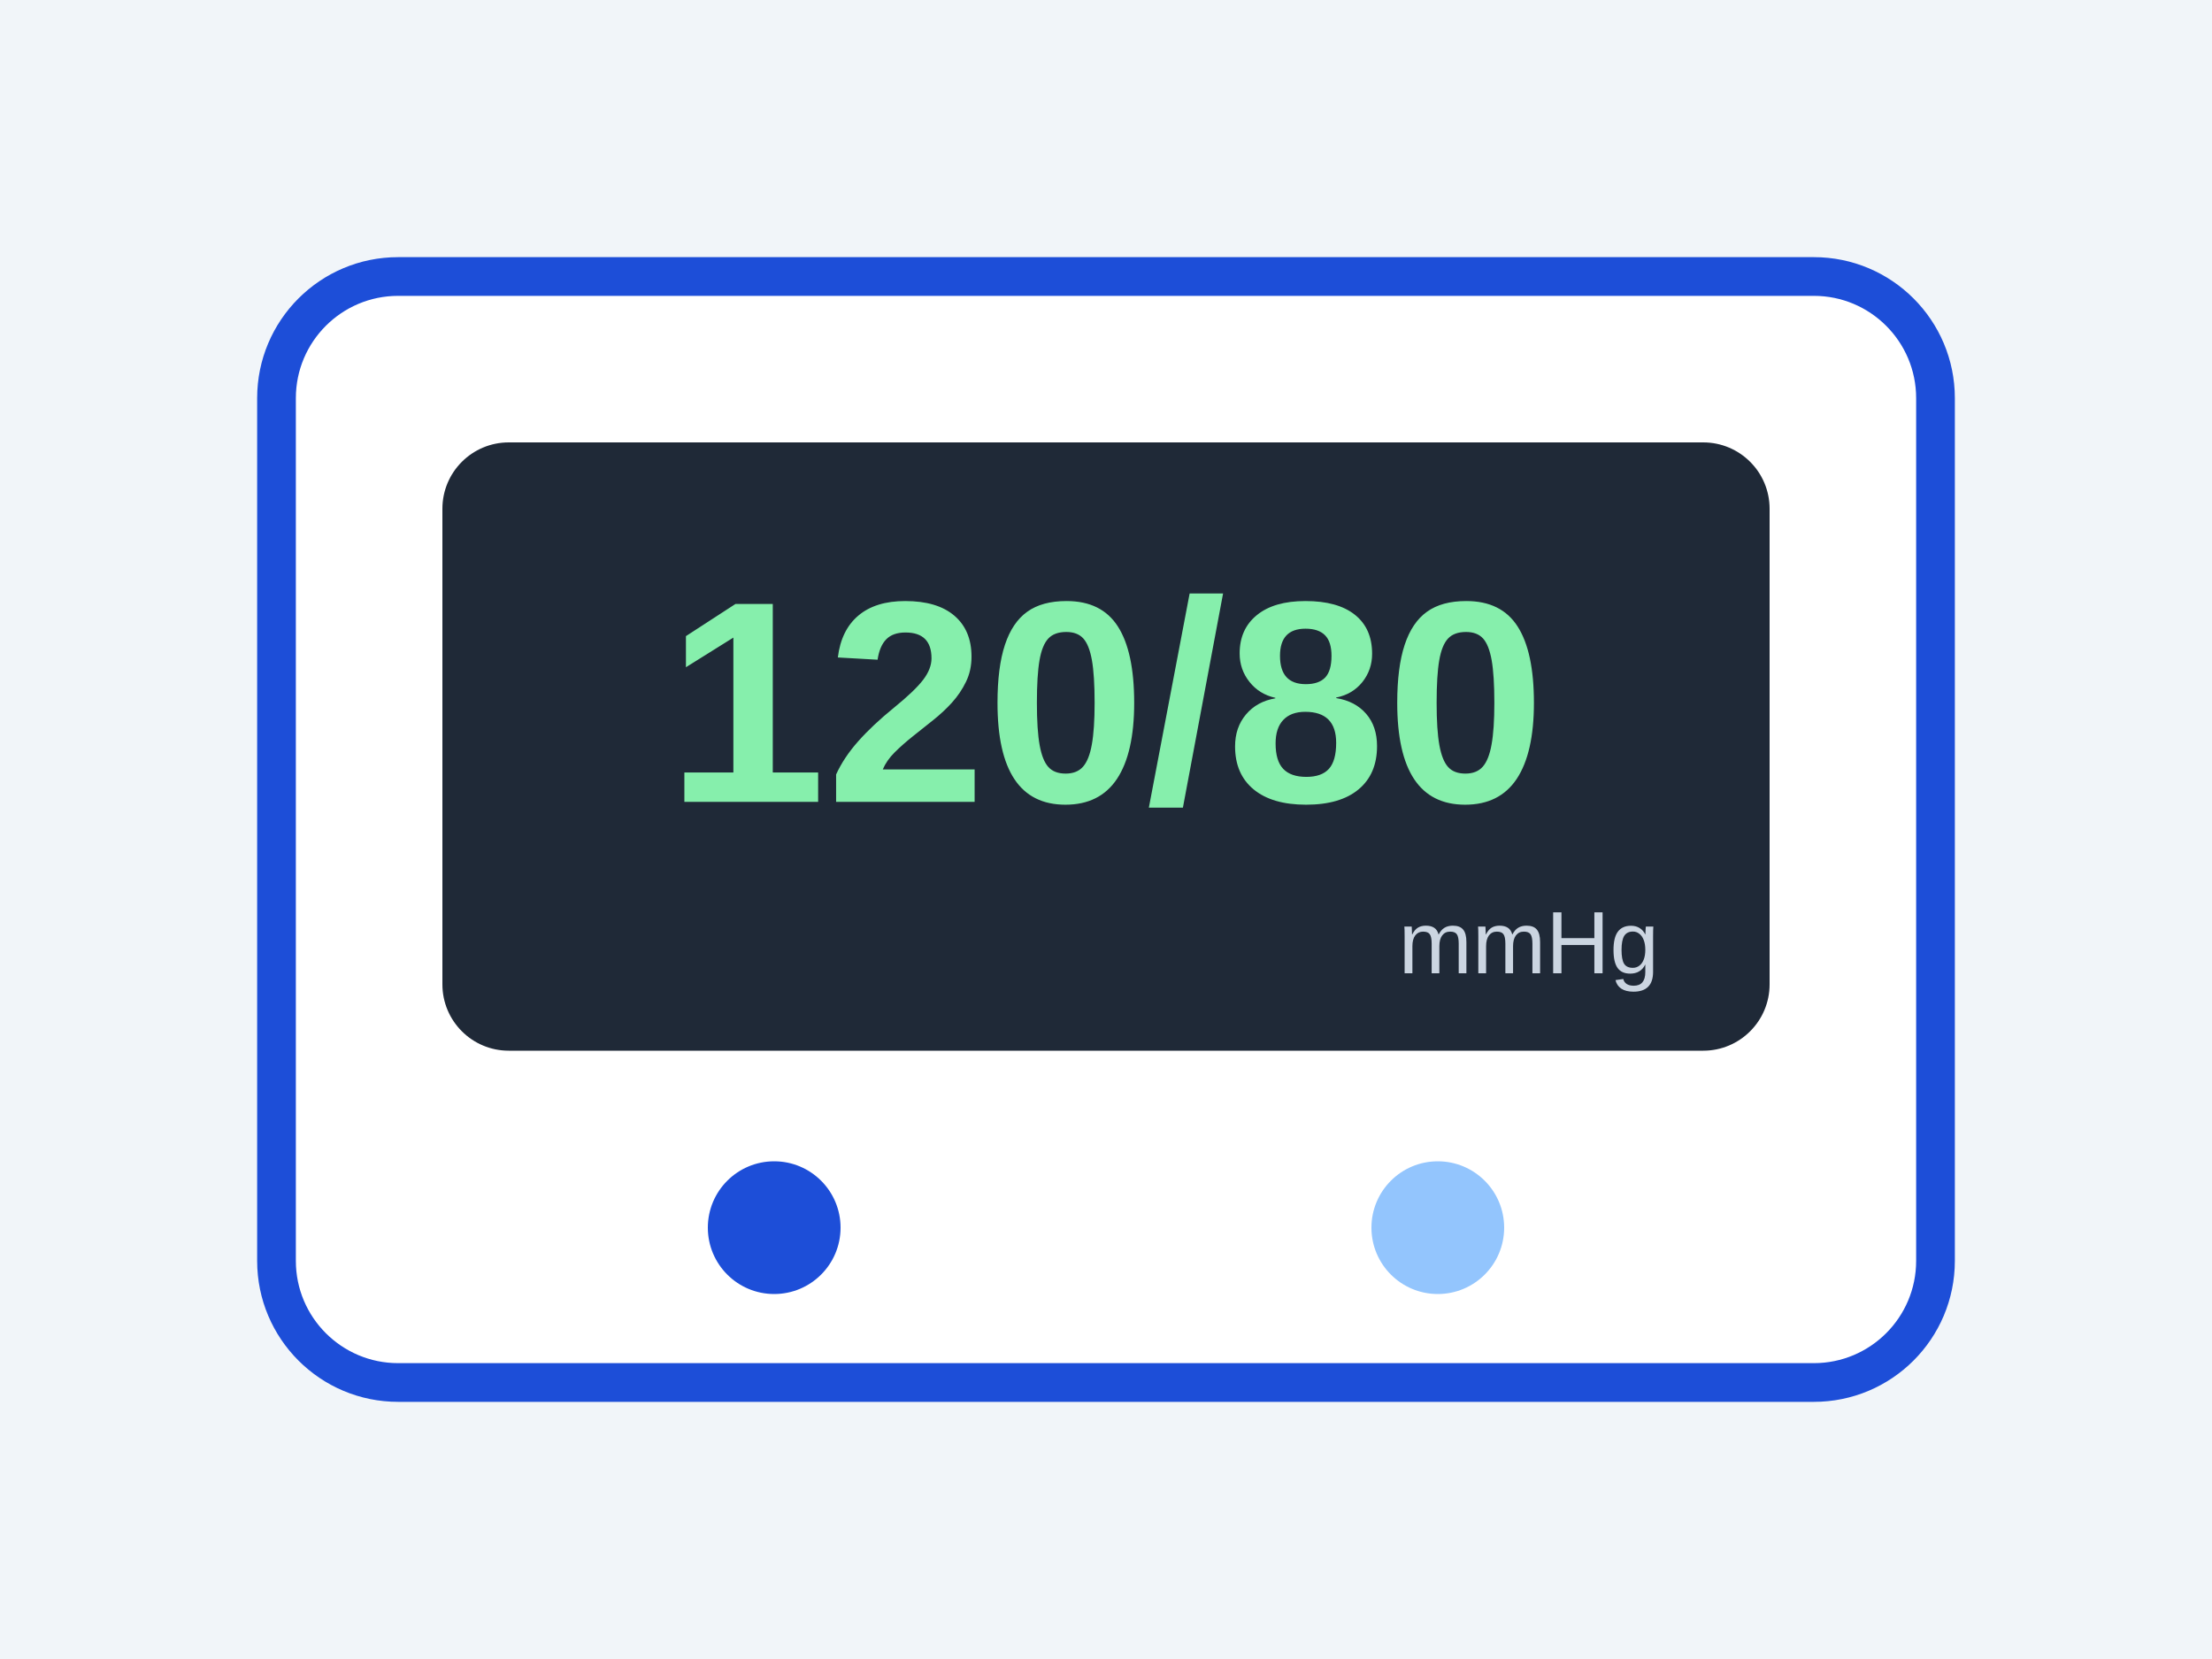
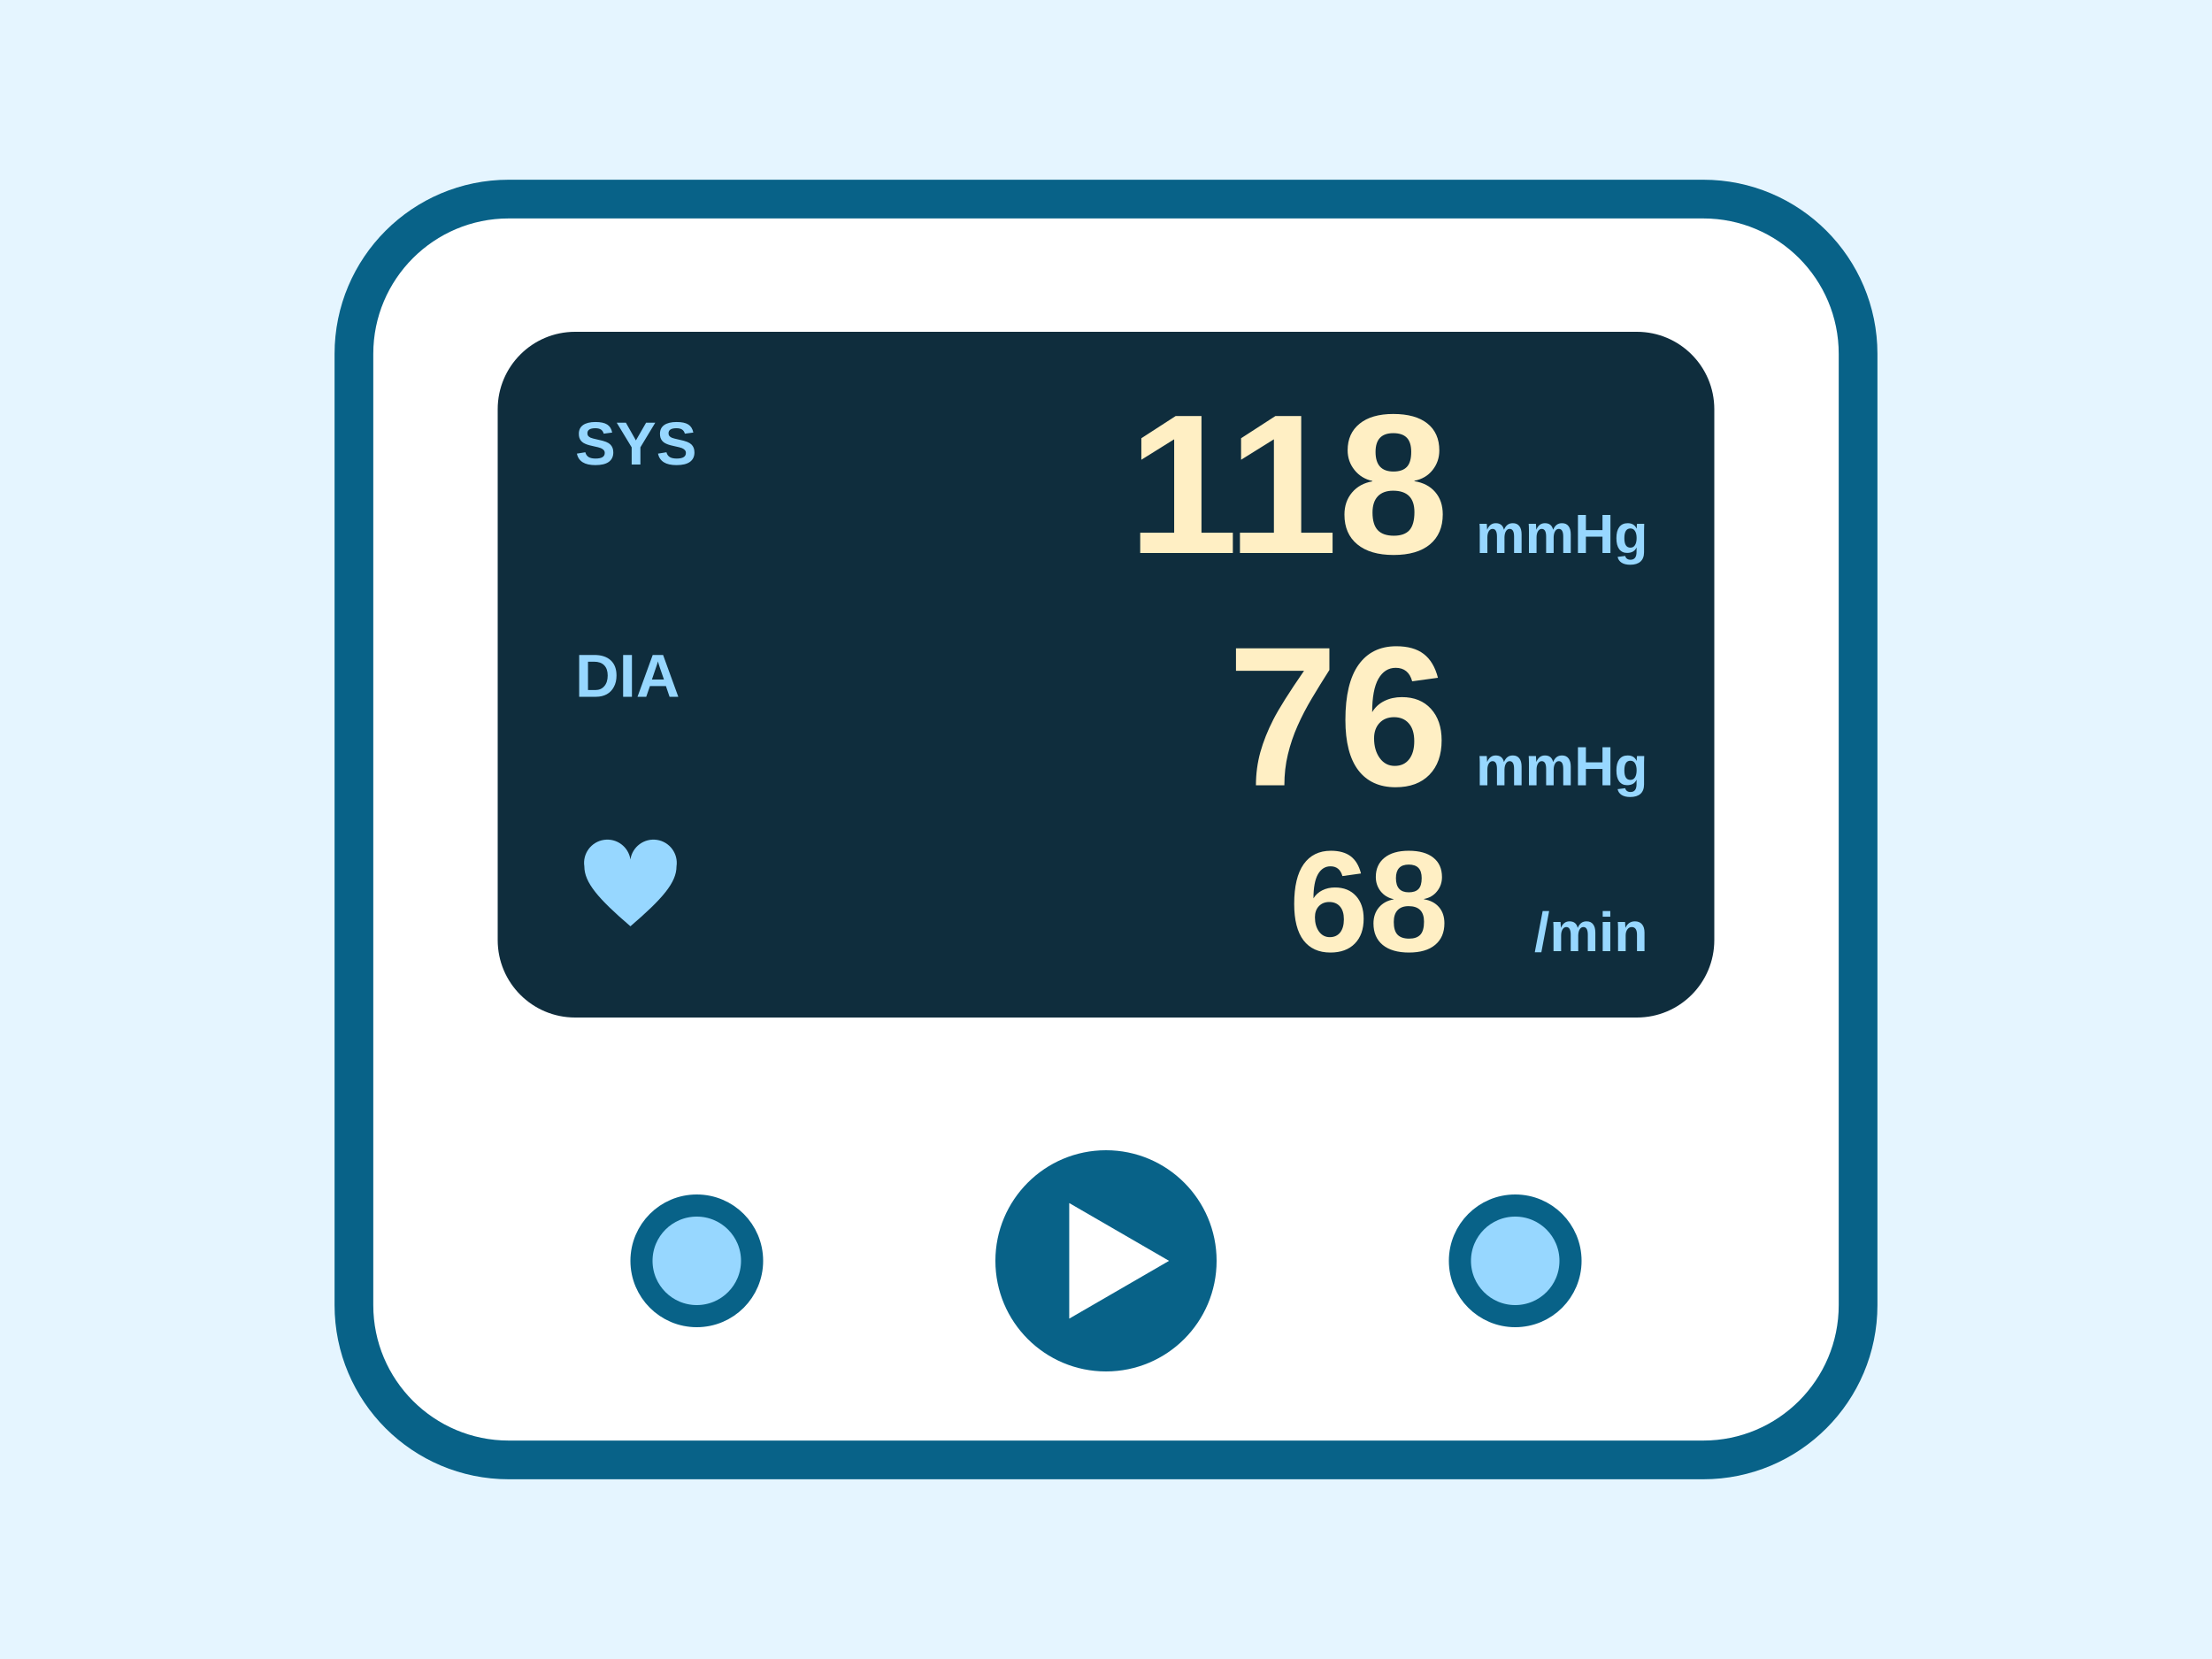
<svg xmlns="http://www.w3.org/2000/svg" viewBox="0 0 400 300">
-   <rect width="400" height="300" fill="#f1f5f9" />
-   <rect x="50" y="50" width="300" height="200" rx="22" fill="#fff" stroke="#1d4ed8" stroke-width="7" />
-   <rect x="80" y="80" width="240" height="110" rx="12" fill="#1f2937" />
-   <text x="200" y="145" text-anchor="middle" font-family="Arial, Helvetica, sans-serif" font-size="52" font-weight="700" fill="#86efac">120/80</text>
-   <text x="300" y="176" text-anchor="end" font-family="Arial, Helvetica, sans-serif" font-size="16" fill="#cbd5e1">mmHg</text>
-   <circle cx="140" cy="222" r="12" fill="#1d4ed8" />
-   <circle cx="260" cy="222" r="12" fill="#93c5fd" />
+   <rect width="400" height="300" rx="0" fill="#e5f5ff" />
+   <circle cx="200" cy="152" r="112" fill="#ffefc4" opacity=".75" />
+   <rect x="64" y="36" width="272" height="228" rx="28" fill="#ffffff" stroke="#086288" stroke-width="7" />
+   <rect x="90" y="60" width="220" height="124" rx="14" fill="#0f2d3d" />
+   <text x="104" y="84" text-anchor="start" font-family="Arial, Helvetica, sans-serif" font-size="11" font-weight="700" fill="#97d7ff">SYS</text>
+   <text x="262" y="100" text-anchor="end" font-family="Arial, Helvetica, sans-serif" font-size="36" font-weight="700" fill="#ffefc4">118</text>
+   <text x="298" y="100" text-anchor="end" font-family="Arial, Helvetica, sans-serif" font-size="10" font-weight="700" fill="#97d7ff">mmHg</text>
+   <text x="104" y="126" text-anchor="start" font-family="Arial, Helvetica, sans-serif" font-size="11" font-weight="700" fill="#97d7ff">DIA</text>
+   <text x="262" y="142" text-anchor="end" font-family="Arial, Helvetica, sans-serif" font-size="36" font-weight="700" fill="#ffefc4">76</text>
+   <text x="298" y="142" text-anchor="end" font-family="Arial, Helvetica, sans-serif" font-size="10" font-weight="700" fill="#97d7ff">mmHg</text>
+   <path transform="translate(104 150) scale(0.8333333)" d="M12 21C5 15 2 11.5 2 8a5 5 0 0 1 10-1.5A5 5 0 0 1 22 8c0 3.5-3 7-10 13z" fill="#97d7ff" />
+   <text x="262" y="172" text-anchor="end" font-family="Arial, Helvetica, sans-serif" font-size="26" font-weight="700" fill="#ffefc4">68</text>
+   <text x="298" y="172" text-anchor="end" font-family="Arial, Helvetica, sans-serif" font-size="10" font-weight="700" fill="#97d7ff">/min</text>
+   <circle cx="200" cy="228" r="20" fill="#086288" />
+   <path d="M193.35 217.55L211.4 228L193.35 238.45z" fill="#ffffff" />
+   <circle cx="126" cy="228" r="10" fill="#97d7ff" stroke="#086288" stroke-width="4" />
+   <circle cx="274" cy="228" r="10" fill="#97d7ff" stroke="#086288" stroke-width="4" />
</svg>
